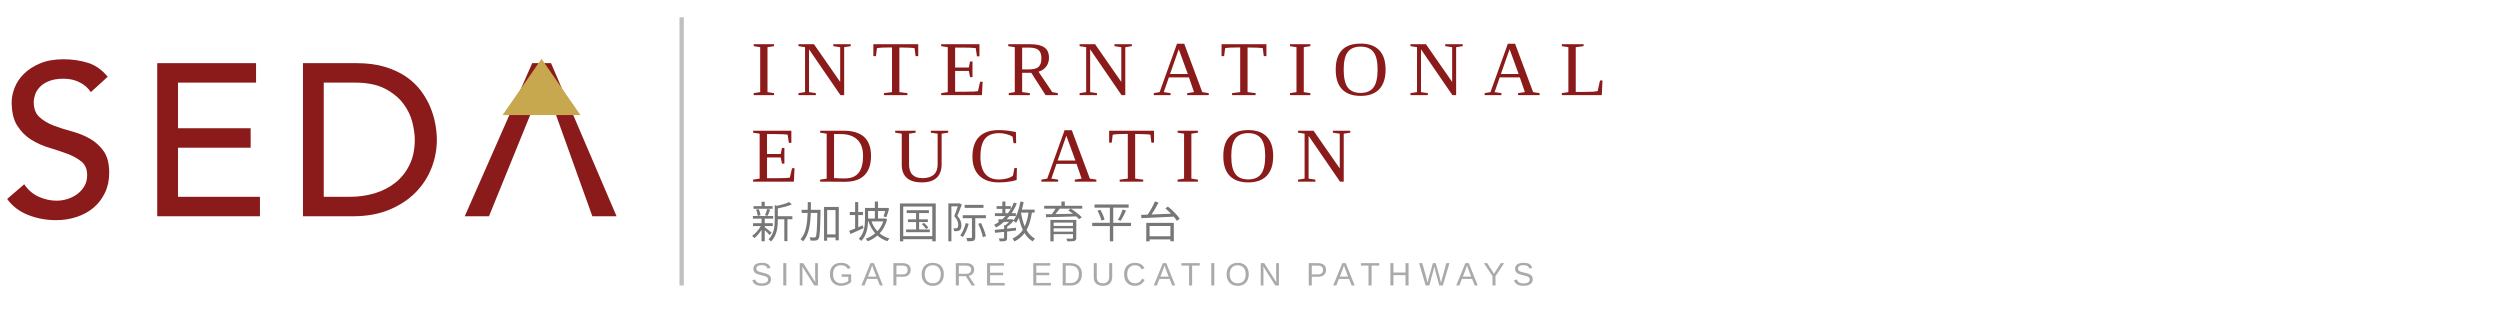
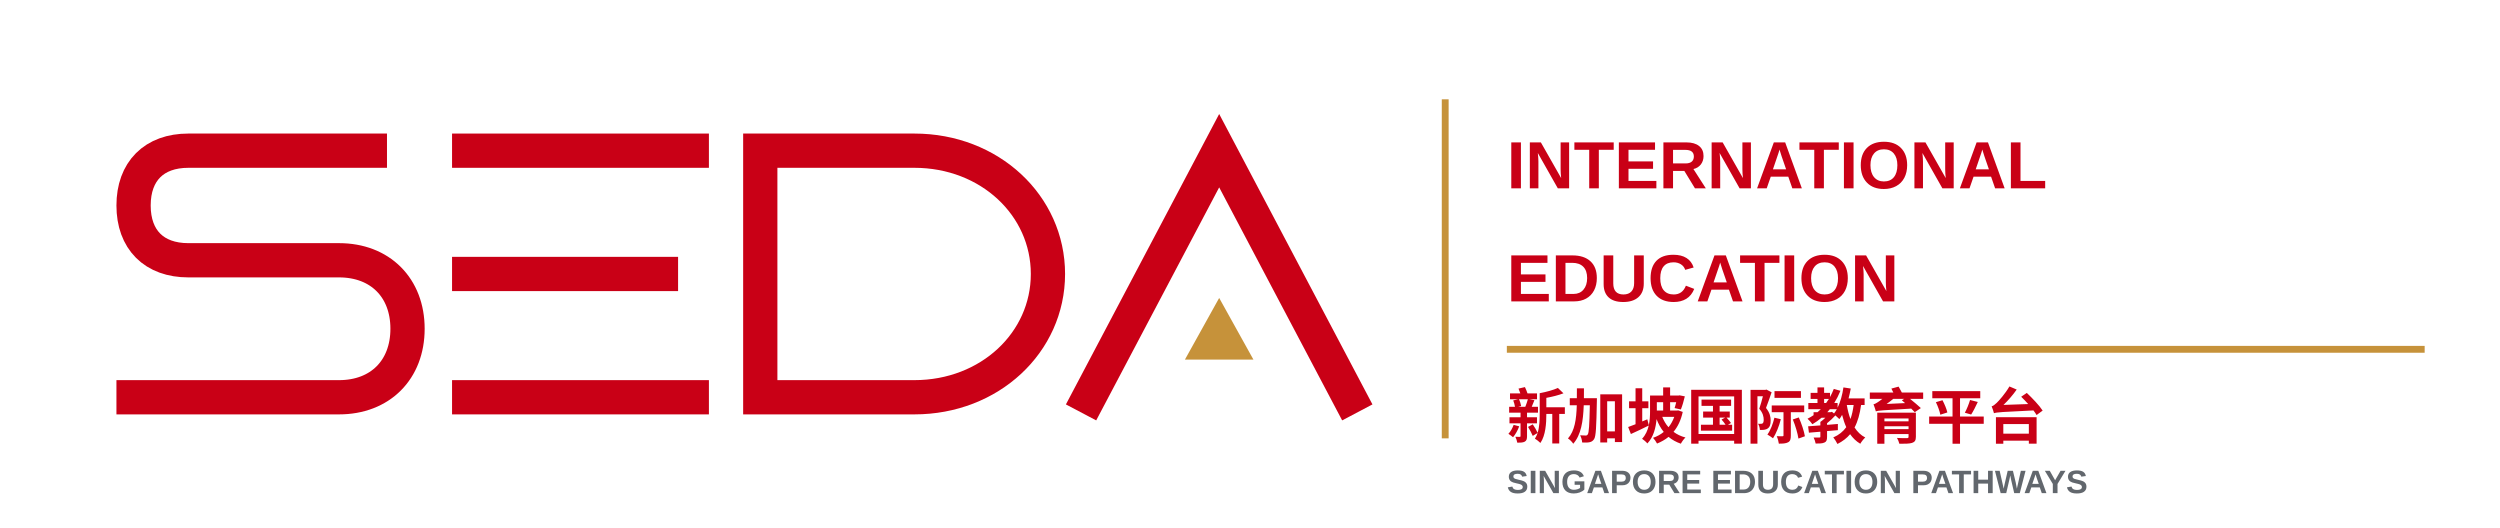
- <svg xmlns="http://www.w3.org/2000/svg" viewBox="0 0 578 72">
-   <g>
-     <path d="M112 148Q138 109 178.5 90.5Q219 72 262 72Q286 72 311.0 79.5Q336 87 356.5 102.0Q377 117 390.0 139.0Q403 161 403 190Q403 231 377.0 252.5Q351 274 312.5 288.5Q274 303 228.5 316.5Q183 330 144.5 354.0Q106 378 80.0 418.5Q54 459 54 528Q54 559 67.5 594.0Q81 629 110.0 658.0Q139 687 184.5 706.5Q230 726 294 726Q352 726 405.0 710.0Q458 694 498 645L420 574Q402 602 369.0 619.0Q336 636 294 636Q254 636 227.5 625.5Q201 615 185.0 598.5Q169 582 162.5 563.0Q156 544 156 528Q156 483 182.0 459.0Q208 435 246.5 420.0Q285 405 330.5 393.0Q376 381 414.5 359.5Q453 338 479.0 301.5Q505 265 505 201Q505 150 485.5 109.0Q466 68 433.0 40.0Q400 12 355.0 -3.0Q310 -18 259 -18Q191 -18 130.0 6.0Q69 30 33 80Z" transform="translate(0, 50) scale(0.05, -0.05)" fill="#8b1a1a" />
-     <path d="M91 708H548V618H187V407H523V317H187V90H566V0H91Z" transform="translate(31.8, 50) scale(0.05, -0.05)" fill="#8b1a1a" />
-     <path d="M75 708H322Q397 708 453.5 691.0Q510 674 551.5 645.5Q593 617 620.5 580.0Q648 543 664.0 504.0Q680 465 687.0 426.0Q694 387 694 354Q694 286 669.0 222.5Q644 159 595.0 109.5Q546 60 473.5 30.0Q401 0 306 0H75ZM171 90H292Q353 90 407.5 106.5Q462 123 503.0 156.0Q544 189 568.0 238.5Q592 288 592 354Q592 388 581.0 433.5Q570 479 539.5 520.0Q509 561 455.0 589.5Q401 618 315 618H171Z" transform="translate(66.3, 50) scale(0.05, -0.05)" fill="#8b1a1a" />
-     <path d="M313 708 H400 L703 0 H591 L383 580 L349 580 L113 0 H1 Z" transform="translate(107.4, 50) scale(0.05, -0.05)" fill="#8b1a1a" />
-     <polygon fill="#c8a84e" points="125.2,13.6 134.2,26.6 116.2,26.6" />
+ <svg xmlns="http://www.w3.org/2000/svg" viewBox="0 0 730 154" role="img" aria-labelledby="seda-title">
+   <defs>
+     <style>
+       .brand-red { fill: #c90016; }
+       .brand-red-stroke { stroke: #c90016; }
+       .brand-gold { fill: #c6923a; }
+       .brand-gold-stroke { stroke: #c6923a; }
+       .gray { fill: #62676d; }
+       .latin {
+         font-family: "Montserrat", "Avenir Next", "Helvetica Neue", Arial, sans-serif;
+         font-weight: 700;
+         letter-spacing: 0;
+       }
+       .chinese {
+         font-family: "PingFang SC", "Noto Sans CJK SC", "Microsoft YaHei", sans-serif;
+         font-weight: 700;
+         letter-spacing: 0;
+       }
+     </style>
+   </defs>
+   <g aria-label="SEDA" class="brand-red-stroke" fill="none" stroke-width="10" stroke-linecap="square" stroke-linejoin="miter">
+     <path d="M108 44H55C45 44 39 50 39 60C39 70 45 76 55 76H99C111 76 119 84 119 96C119 108 111 116 99 116H39" />
+     <path d="M137 44H202M137 80H193M137 116H202" />
+     <path d="M222 44H267C289 44 306 60 306 80C306 100 289 116 267 116H222V44Z" />
+     <path d="M318 116L356 44L394 116" />
  </g>
-   <line x1="157.6" y1="4" x2="157.6" y2="66" stroke="#c0c0c0" stroke-width="1" />
-   <text x="173.6" y="22" font-family="'Times New Roman', 'Georgia', serif" font-weight="400" font-size="18" fill="#8b1a1a" letter-spacing="4.5">INTERNATIONAL</text>
-   <text x="173.6" y="42" font-family="'Times New Roman', 'Georgia', serif" font-weight="400" font-size="18" fill="#8b1a1a" letter-spacing="4.5">EDUCATION</text>
-   <text x="173.6" y="55" font-family="'PingFang SC', 'Noto Sans SC', 'Microsoft YaHei', sans-serif" font-weight="400" font-size="10" fill="#777" letter-spacing="1.2">新加坡国际教育平台</text>
-   <text x="173.6" y="66" font-family="'Helvetica Neue', 'Arial', sans-serif" font-weight="300" font-size="7.5" fill="#aaa" letter-spacing="1.8">SINGAPORE EDUCATION PATHWAYS</text>
+   <polygon class="brand-gold" points="346,105 356,87 366,105" />
+   <line x1="422" y1="29" x2="422" y2="128" class="brand-gold-stroke" stroke-width="2" />
+   <text x="440" y="55" class="brand-red latin" font-size="19.5" textLength="225" lengthAdjust="spacingAndGlyphs">INTERNATIONAL</text>
+   <text x="440" y="88" class="brand-red latin" font-size="19.5" textLength="160" lengthAdjust="spacingAndGlyphs">EDUCATION</text>
+   <line x1="440" y1="102" x2="708" y2="102" class="brand-gold-stroke" stroke-width="2" />
+   <text x="440" y="128" class="brand-red chinese" font-size="17.5" textLength="230" lengthAdjust="spacingAndGlyphs">新加坡国际教育平台</text>
+   <text x="440" y="144" class="gray latin" font-size="9.5" textLength="220" lengthAdjust="spacingAndGlyphs">SINGAPORE EDUCATION PATHWAYS</text>
</svg>
